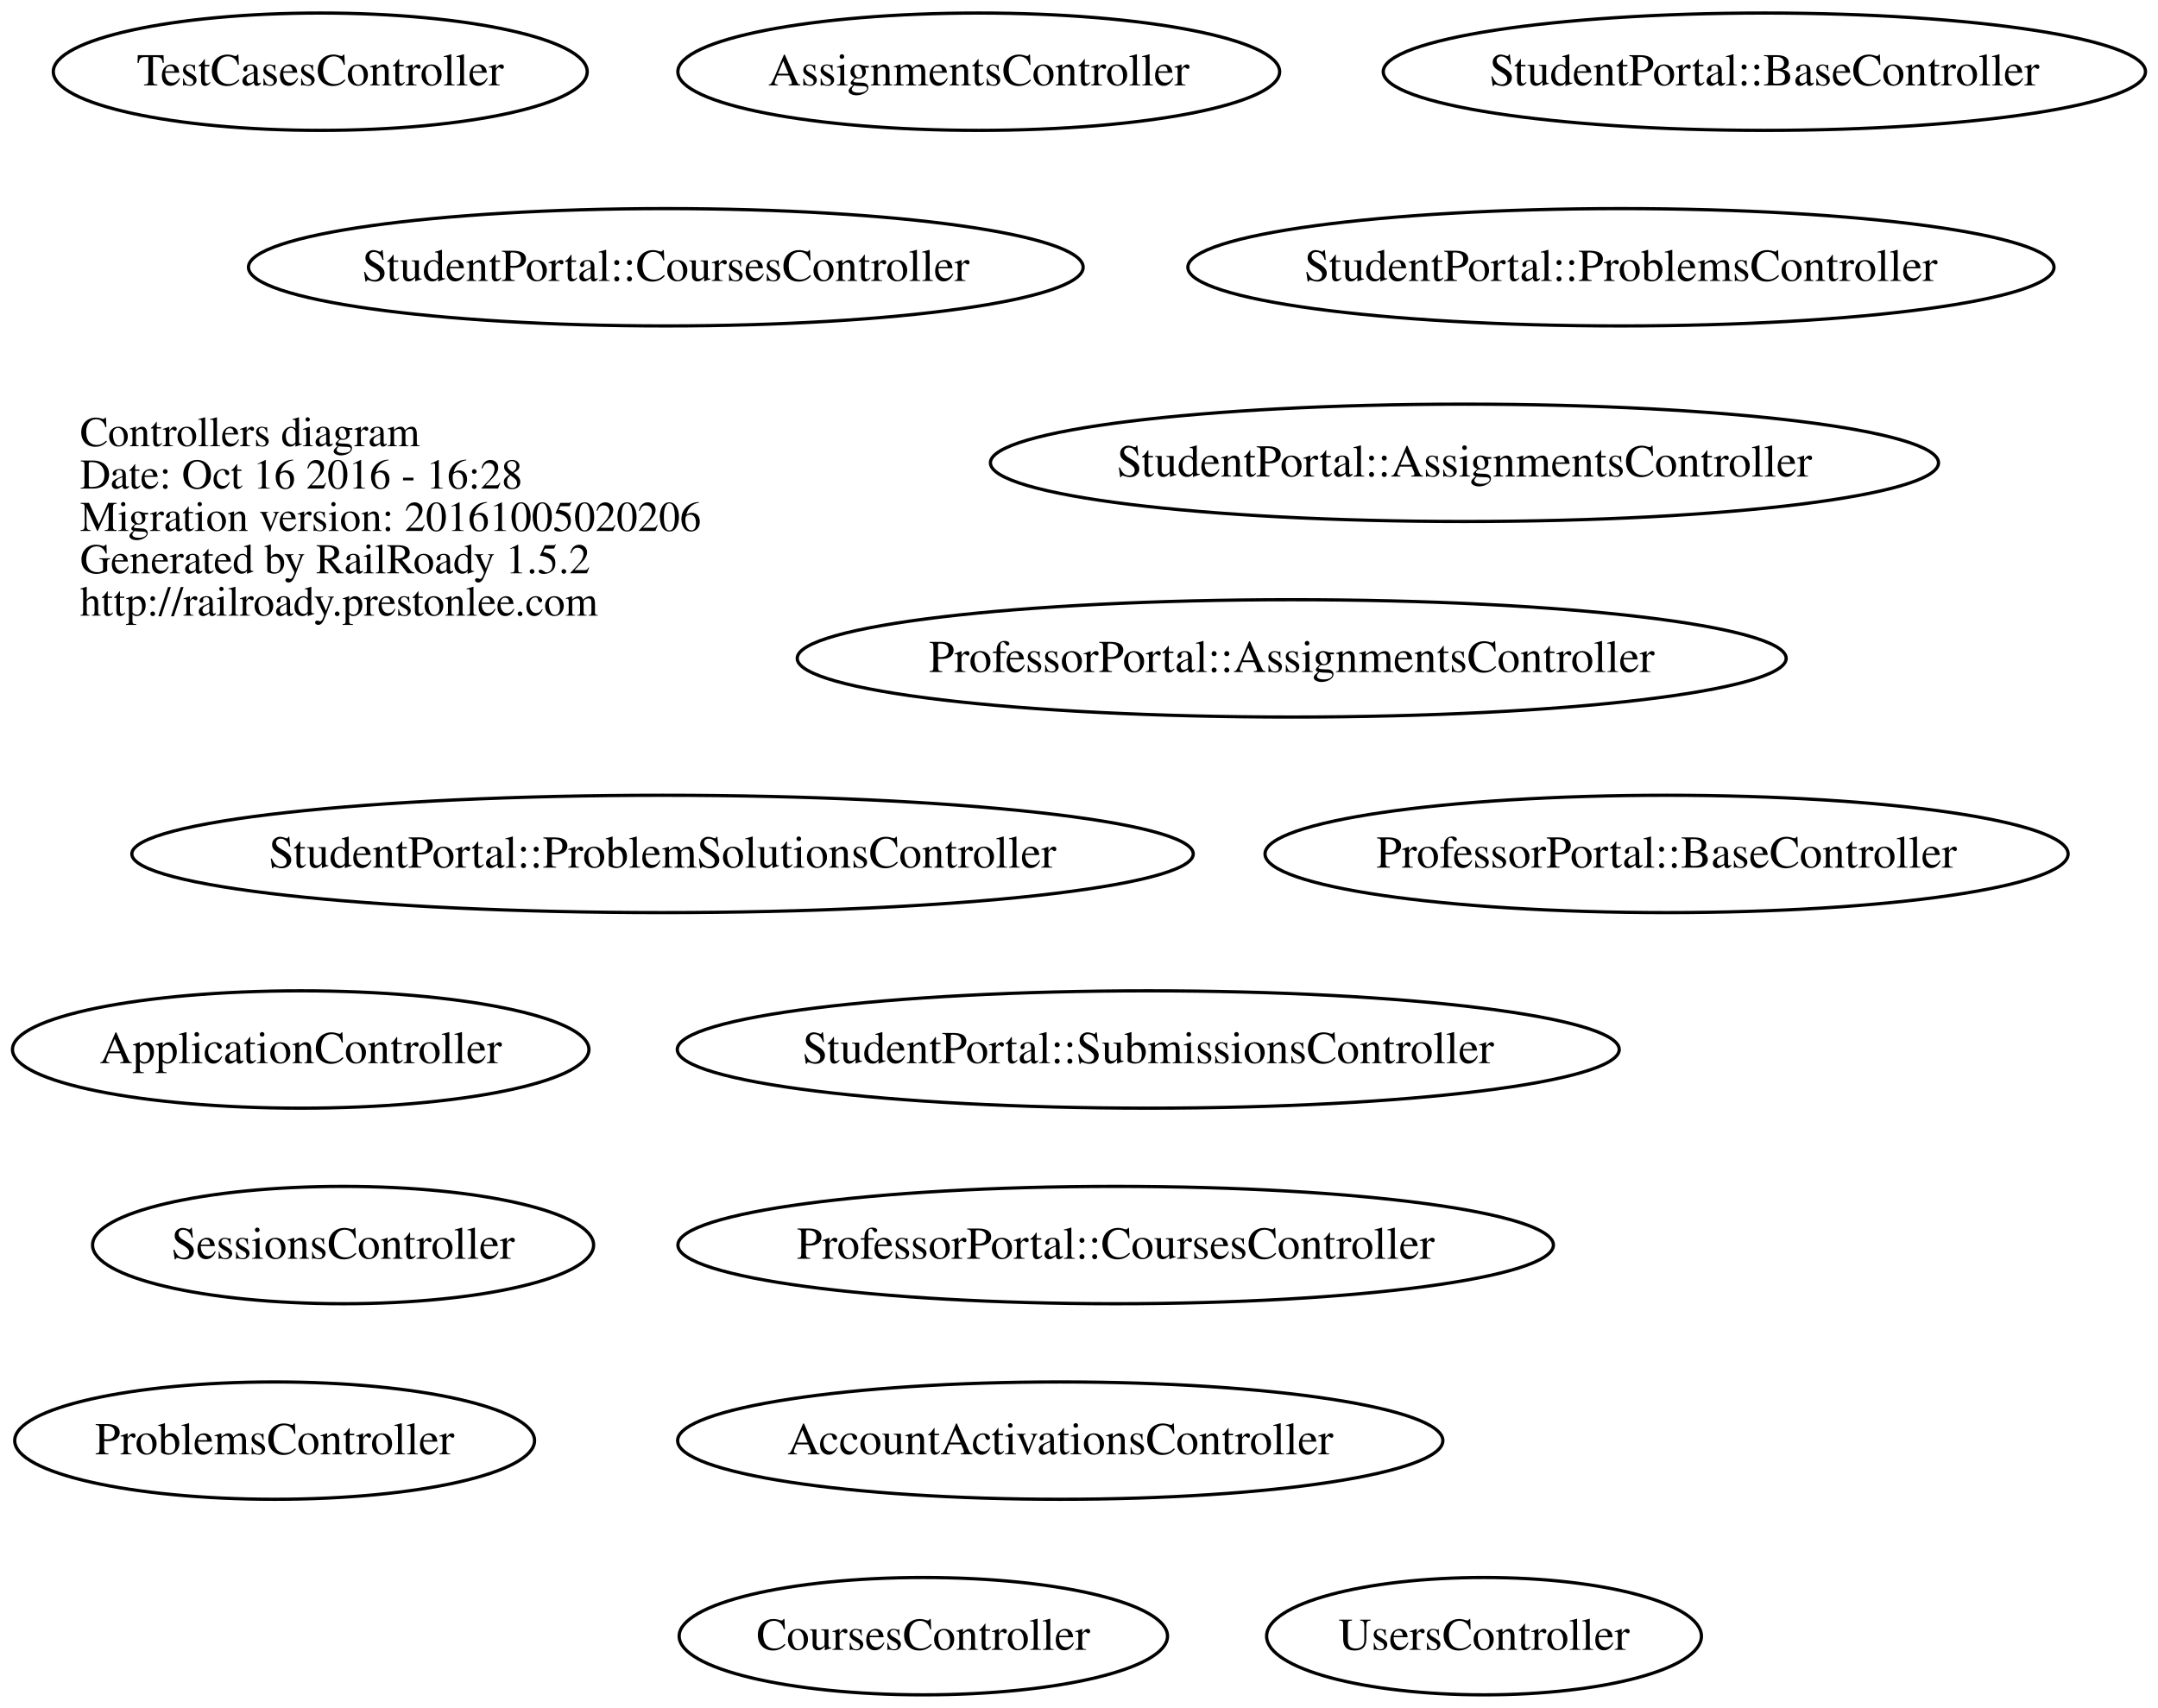
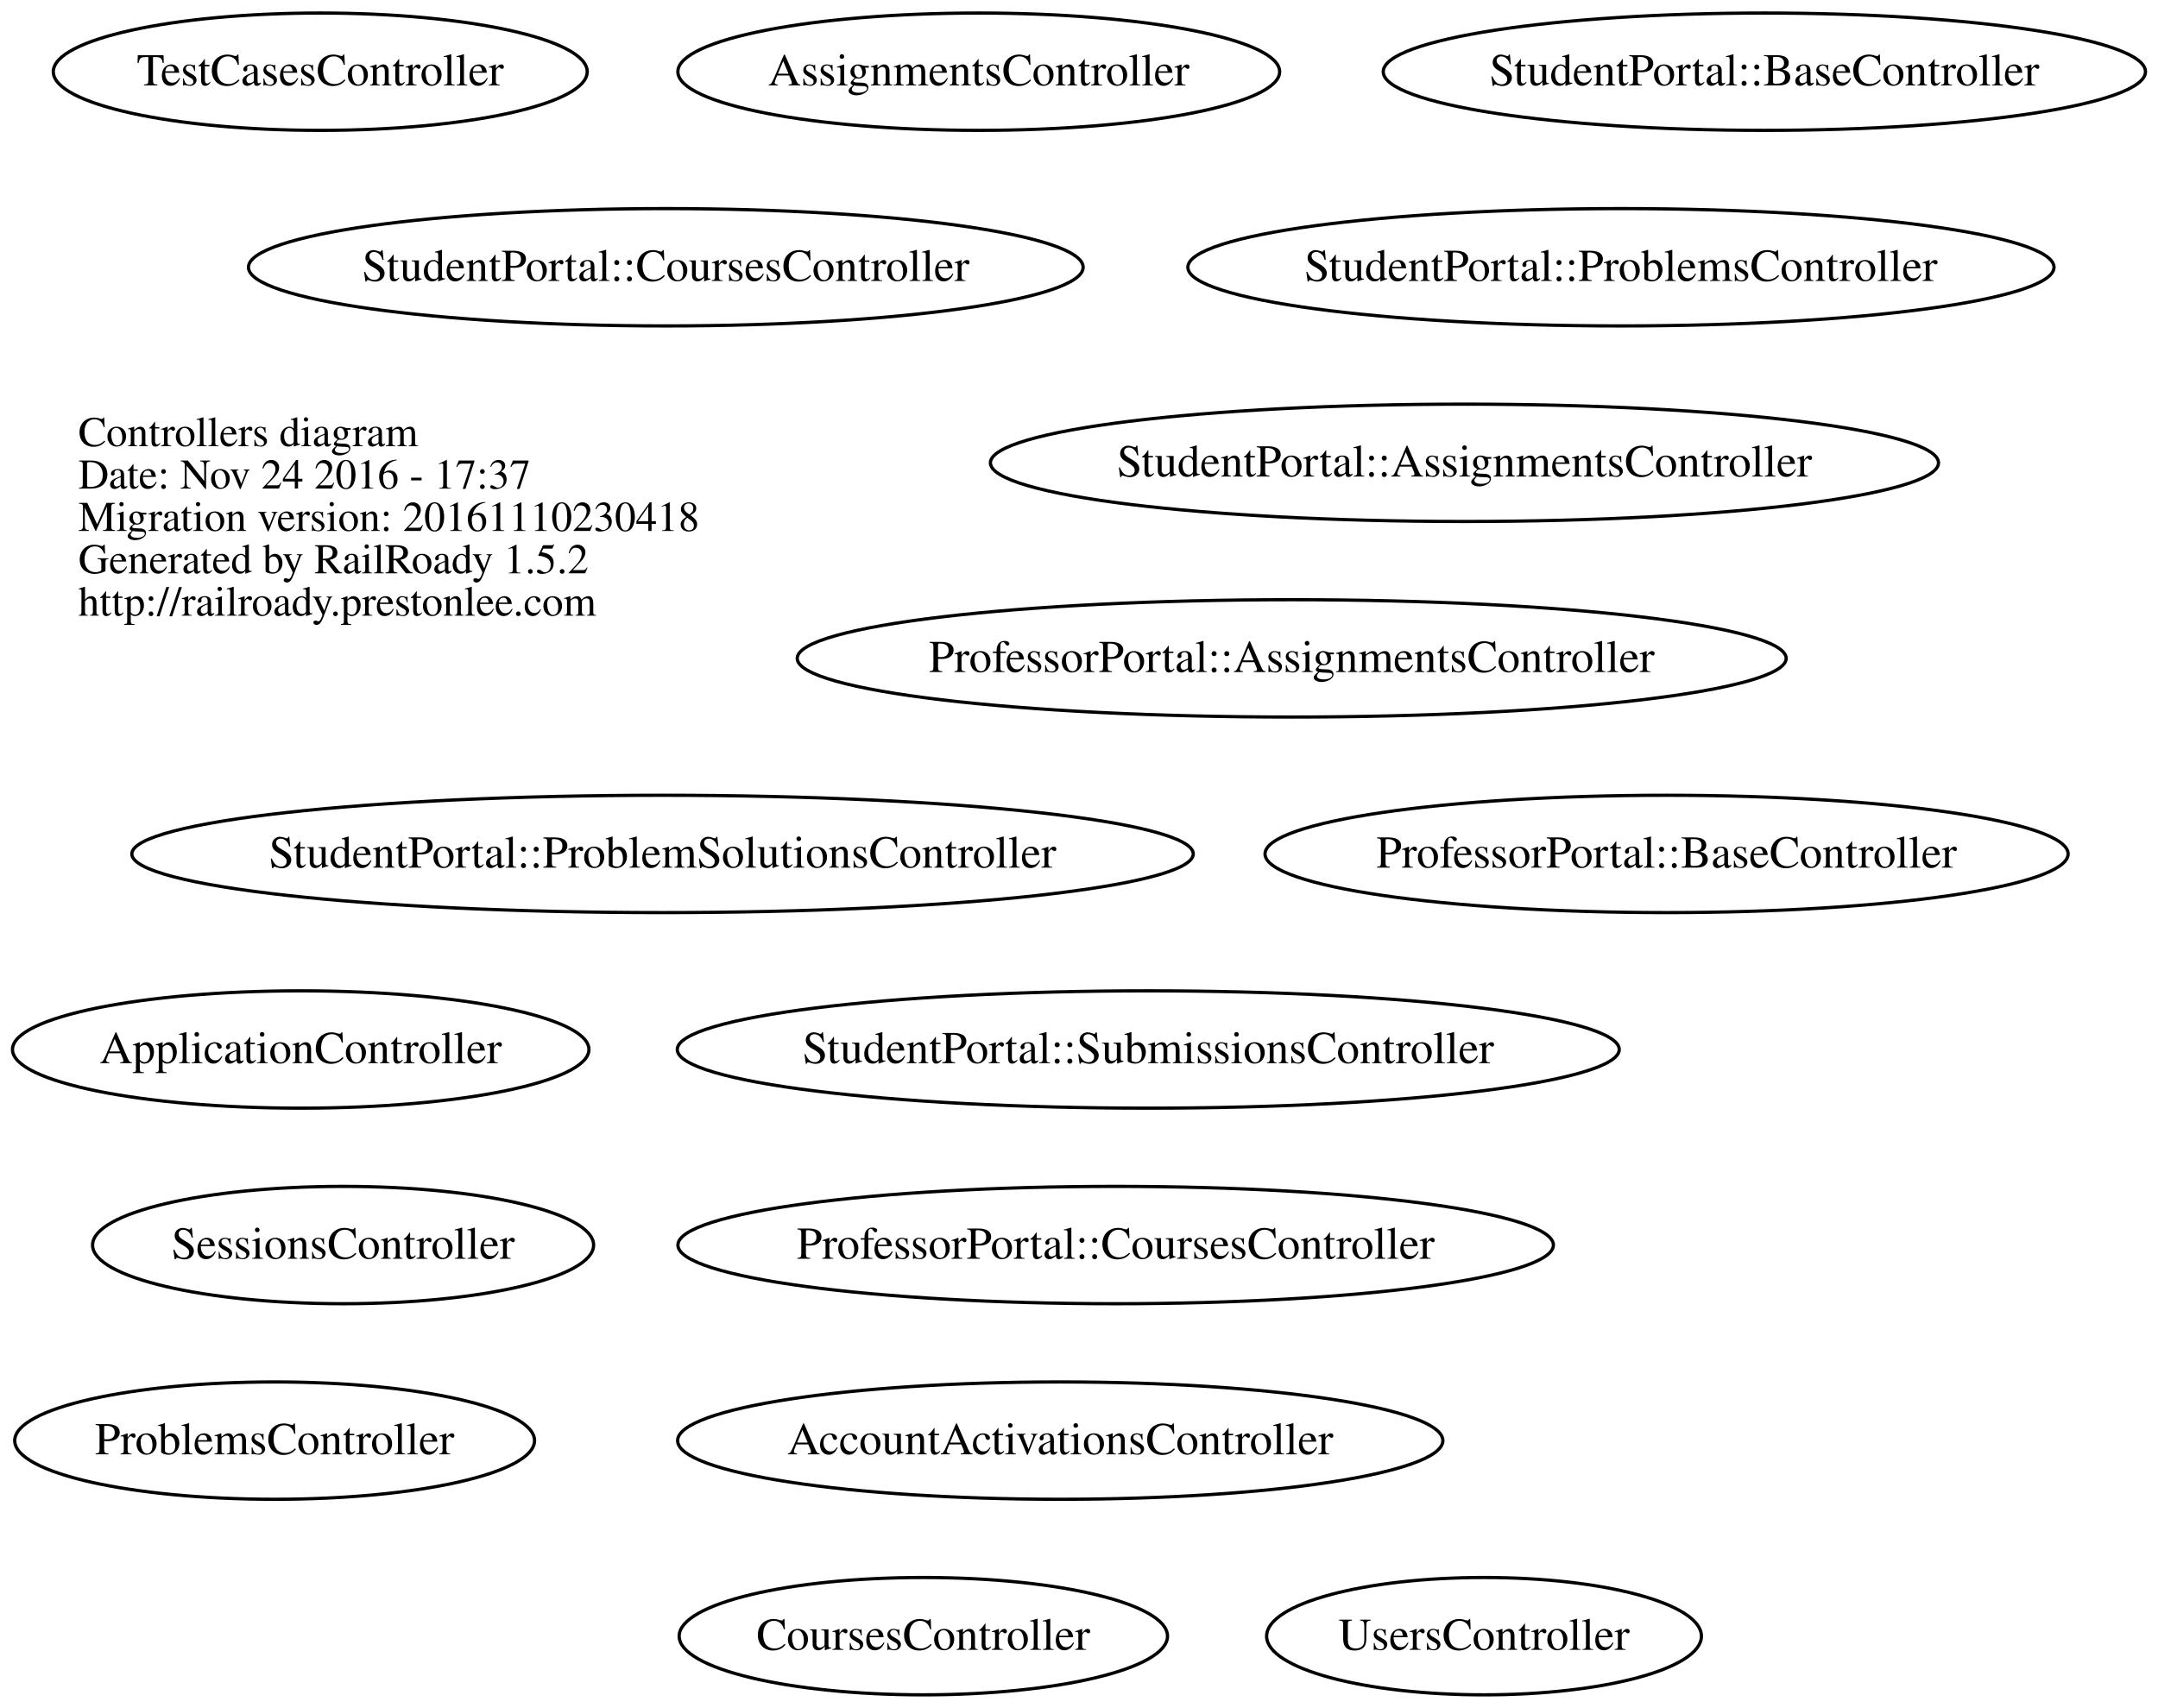
<svg xmlns="http://www.w3.org/2000/svg" width="662pt" height="524pt" viewBox="0.00 0.00 661.92 524.00">
  <g id="graph0" class="graph" transform="scale(1 1) rotate(0) translate(208.208 256)">
    <polygon fill="none" stroke="none" points="-208.208,268 -208.208,-256 453.708,-256 453.708,268 -208.208,268" />
    <g id="node1" class="node">
-       <text text-anchor="start" x="-183.688" y="-119.1" font-family="Times,serif" font-size="13.00">Controllers diagram</text>
-       <text text-anchor="start" x="-183.688" y="-106.1" font-family="Times,serif" font-size="13.00">Date: Oct 16 2016 - 16:28</text>
-       <text text-anchor="start" x="-183.688" y="-93.1" font-family="Times,serif" font-size="13.00">Migration version: 20161005020206</text>
-       <text text-anchor="start" x="-183.688" y="-80.1" font-family="Times,serif" font-size="13.00">Generated by RailRoady 1.5.2</text>
-       <text text-anchor="start" x="-183.688" y="-67.1" font-family="Times,serif" font-size="13.00">http://railroady.prestonlee.com</text>
+       <text text-anchor="start" x="-184.212" y="-119.1" font-family="Times,serif" font-size="13.00">Controllers diagram</text>
+       <text text-anchor="start" x="-184.212" y="-106.1" font-family="Times,serif" font-size="13.00">Date: Nov 24 2016 - 17:37</text>
+       <text text-anchor="start" x="-184.212" y="-93.1" font-family="Times,serif" font-size="13.00">Migration version: 20161110230418</text>
+       <text text-anchor="start" x="-184.212" y="-80.1" font-family="Times,serif" font-size="13.00">Generated by RailRoady 1.5.2</text>
+       <text text-anchor="start" x="-184.212" y="-67.1" font-family="Times,serif" font-size="13.00">http://railroady.prestonlee.com</text>
    </g>
    <g id="node2" class="node">
      <ellipse fill="none" stroke="black" cx="117" cy="186" rx="117.374" ry="18" />
      <text text-anchor="middle" x="117" y="190.2" font-family="Times,serif" font-size="14.00">AccountActivationsController</text>
    </g>
    <g id="node3" class="node">
      <ellipse fill="none" stroke="black" cx="-116" cy="66" rx="88.417" ry="18" />
      <text text-anchor="middle" x="-116" y="70.2" font-family="Times,serif" font-size="14.00">ApplicationController</text>
    </g>
    <g id="node4" class="node">
      <ellipse fill="none" stroke="black" cx="92" cy="-234" rx="92.302" ry="18" />
      <text text-anchor="middle" x="92" y="-229.8" font-family="Times,serif" font-size="14.00">AssignmentsController</text>
    </g>
    <g id="node5" class="node">
      <ellipse fill="none" stroke="black" cx="75" cy="246" rx="74.903" ry="18" />
      <text text-anchor="middle" x="75" y="250.2" font-family="Times,serif" font-size="14.00">CoursesController</text>
    </g>
    <g id="node6" class="node">
      <ellipse fill="none" stroke="black" cx="-124" cy="186" rx="79.732" ry="18" />
      <text text-anchor="middle" x="-124" y="190.2" font-family="Times,serif" font-size="14.00">ProblemsController</text>
    </g>
    <g id="node7" class="node">
      <ellipse fill="none" stroke="black" cx="188" cy="-54" rx="151.687" ry="18" />
      <text text-anchor="middle" x="188" y="-49.8" font-family="Times,serif" font-size="14.00">ProfessorPortal::AssignmentsController</text>
    </g>
    <g id="node8" class="node">
      <ellipse fill="none" stroke="black" cx="303" cy="6" rx="123.18" ry="18" />
      <text text-anchor="middle" x="303" y="10.2" font-family="Times,serif" font-size="14.00">ProfessorPortal::BaseController</text>
    </g>
    <g id="node9" class="node">
      <ellipse fill="none" stroke="black" cx="134" cy="126" rx="134.289" ry="18" />
      <text text-anchor="middle" x="134" y="130.2" font-family="Times,serif" font-size="14.00">ProfessorPortal::CoursesController</text>
    </g>
    <g id="node10" class="node">
      <ellipse fill="none" stroke="black" cx="-103" cy="126" rx="76.85" ry="18" />
      <text text-anchor="middle" x="-103" y="130.2" font-family="Times,serif" font-size="14.00">SessionsController</text>
    </g>
    <g id="node11" class="node">
      <ellipse fill="none" stroke="black" cx="241" cy="-114" rx="145.423" ry="18" />
      <text text-anchor="middle" x="241" y="-109.8" font-family="Times,serif" font-size="14.00">StudentPortal::AssignmentsController</text>
    </g>
    <g id="node12" class="node">
      <ellipse fill="none" stroke="black" cx="333" cy="-234" rx="116.916" ry="18" />
      <text text-anchor="middle" x="333" y="-229.8" font-family="Times,serif" font-size="14.00">StudentPortal::BaseController</text>
    </g>
    <g id="node13" class="node">
      <ellipse fill="none" stroke="black" cx="-4" cy="-174" rx="128.025" ry="18" />
      <text text-anchor="middle" x="-4" y="-169.8" font-family="Times,serif" font-size="14.00">StudentPortal::CoursesController</text>
    </g>
    <g id="node14" class="node">
      <ellipse fill="none" stroke="black" cx="-5" cy="6" rx="162.806" ry="18" />
      <text text-anchor="middle" x="-5" y="10.2" font-family="Times,serif" font-size="14.00">StudentPortal::ProblemSolutionsController</text>
    </g>
    <g id="node15" class="node">
      <ellipse fill="none" stroke="black" cx="289" cy="-174" rx="132.853" ry="18" />
      <text text-anchor="middle" x="289" y="-169.8" font-family="Times,serif" font-size="14.00">StudentPortal::ProblemsController</text>
    </g>
    <g id="node16" class="node">
      <ellipse fill="none" stroke="black" cx="144" cy="66" rx="144.48" ry="18" />
      <text text-anchor="middle" x="144" y="70.2" font-family="Times,serif" font-size="14.00">StudentPortal::SubmissionsController</text>
    </g>
    <g id="node17" class="node">
      <ellipse fill="none" stroke="black" cx="-110" cy="-234" rx="81.894" ry="18" />
      <text text-anchor="middle" x="-110" y="-229.8" font-family="Times,serif" font-size="14.00">TestCasesController</text>
    </g>
    <g id="node18" class="node">
      <ellipse fill="none" stroke="black" cx="247" cy="246" rx="66.692" ry="18" />
      <text text-anchor="middle" x="247" y="250.2" font-family="Times,serif" font-size="14.00">UsersController</text>
    </g>
  </g>
</svg>
